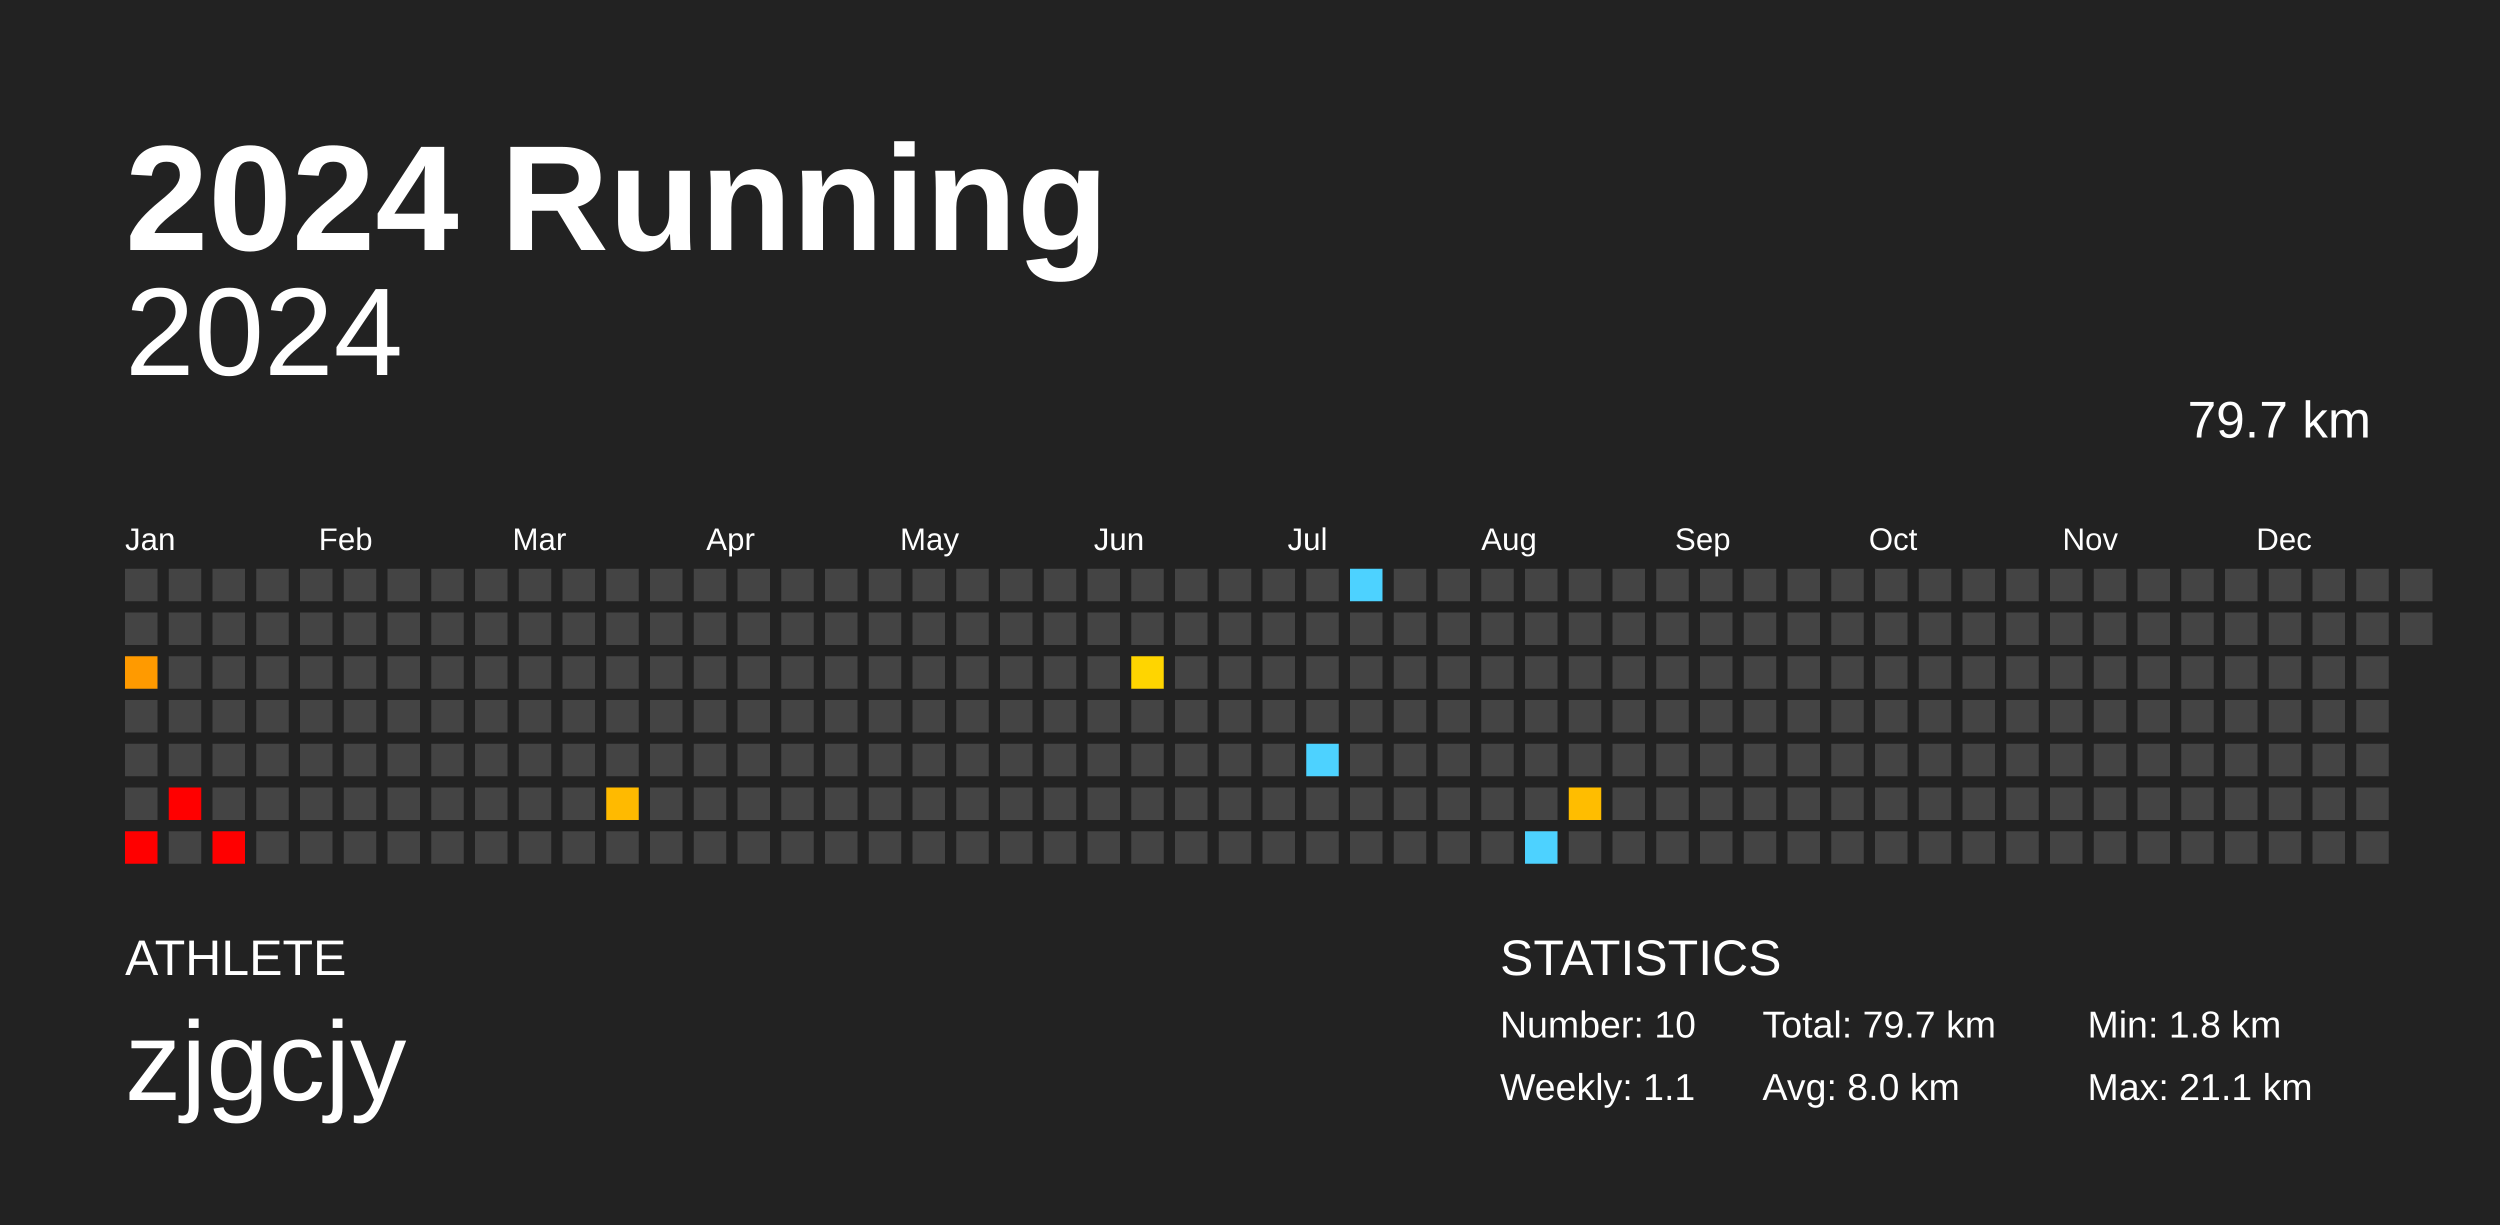
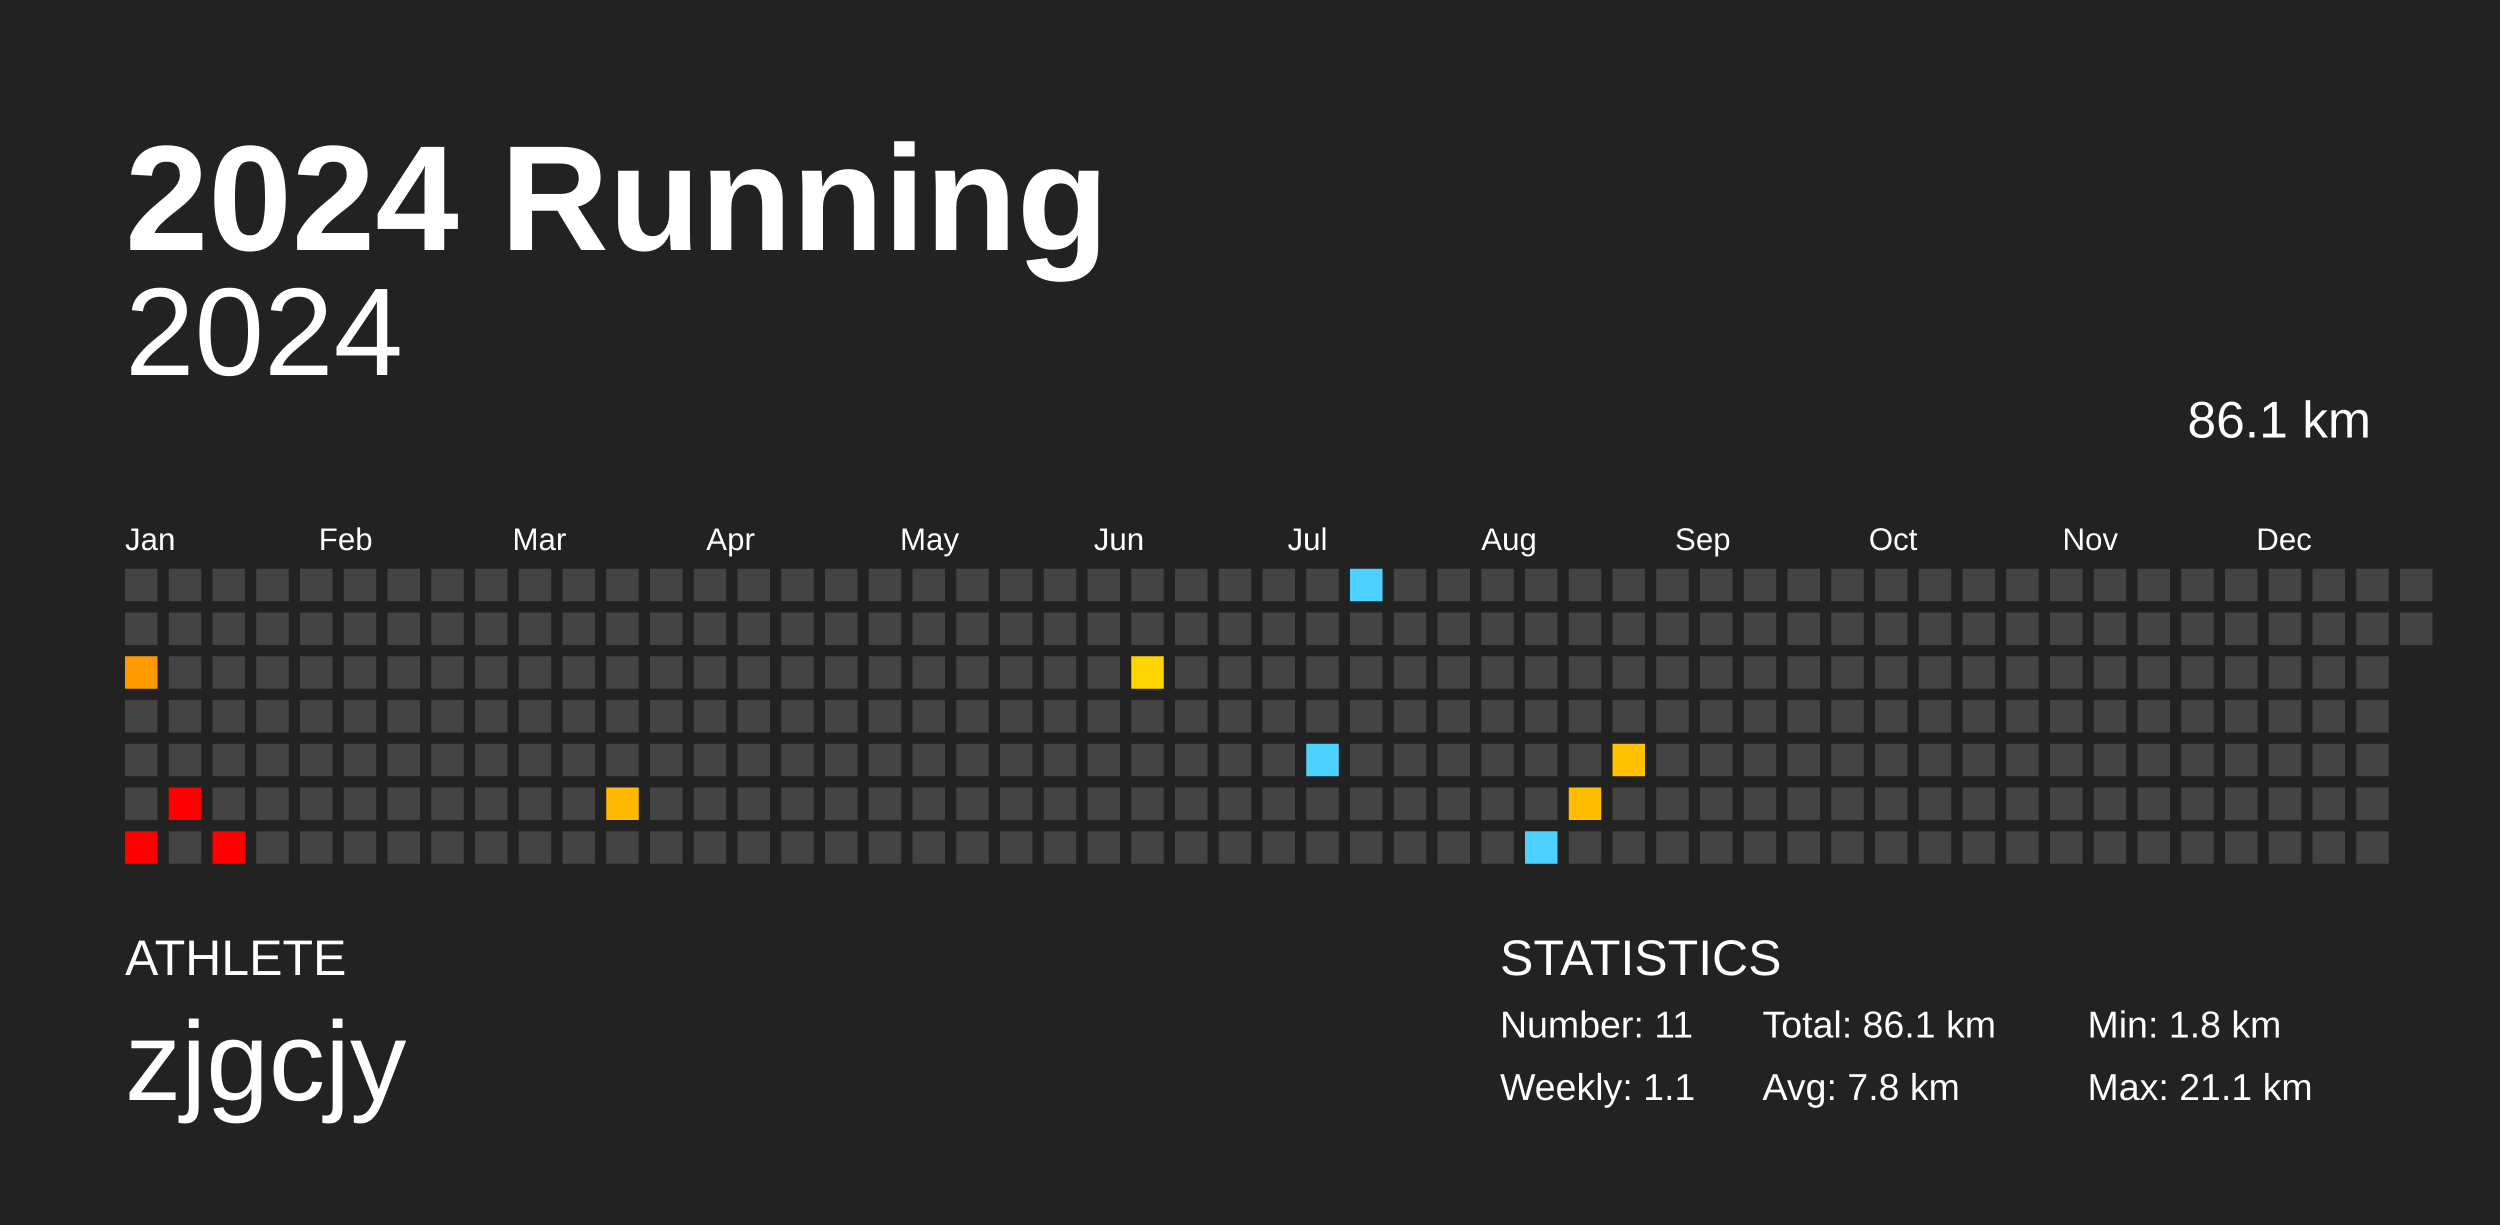
<svg xmlns="http://www.w3.org/2000/svg" baseProfile="full" height="98mm" version="1.1" viewBox="0,0,200,98" width="200mm">
  <defs />
  <rect fill="#222222" height="98" width="200" x="0" y="0" />
  <text fill="#FFFFFF" style="font-size:12px; font-family:Arial; font-weight:bold;" x="10" y="20">2024 Running</text>
  <text fill="#FFFFFF" style="font-size:4px; font-family:Arial" x="10" y="78">ATHLETE</text>
  <text fill="#FFFFFF" style="font-size:9px; font-family:Arial" x="10" y="88">zjgcjy</text>
  <text fill="#FFFFFF" style="font-size:4px; font-family:Arial" x="120" y="78">STATISTICS</text>
-   <text fill="#FFFFFF" style="font-size:3px; font-family:Arial" x="120" y="83">Number: 10</text>
+   <text fill="#FFFFFF" style="font-size:3px; font-family:Arial" x="120" y="83">Number: 11</text>
  <text fill="#FFFFFF" style="font-size:3px; font-family:Arial" x="120" y="88">Weekly: 1.1</text>
-   <text fill="#FFFFFF" style="font-size:3px; font-family:Arial" x="141" y="83">Total: 79.7 km</text>
-   <text fill="#FFFFFF" style="font-size:3px; font-family:Arial" x="141" y="88">Avg: 8.0 km</text>
+   <text fill="#FFFFFF" style="font-size:3px; font-family:Arial" x="141" y="83">Total: 86.1 km</text>
+   <text fill="#FFFFFF" style="font-size:3px; font-family:Arial" x="141" y="88">Avg: 7.8 km</text>
  <text fill="#FFFFFF" style="font-size:3px; font-family:Arial" x="167" y="83">Min: 1.8 km</text>
  <text fill="#FFFFFF" style="font-size:3px; font-family:Arial" x="167" y="88">Max: 21.1 km</text>
  <text alignment-baseline="hanging" fill="#FFFFFF" style="font-size:10.0px; font-family:Arial;" x="10" y="30">2024</text>
-   <text alignment-baseline="hanging" fill="#FFFFFF" style="font-size:4.125px; font-family:Arial;" x="175" y="35">79.7 km</text>
+   <text alignment-baseline="hanging" fill="#FFFFFF" style="font-size:4.125px; font-family:Arial;" x="175" y="35">86.1 km</text>
  <text fill="#FFFFFF" style="font-size:2.5px; font-family:Arial" x="10.0" y="44">Jan</text>
  <text fill="#FFFFFF" style="font-size:2.5px; font-family:Arial" x="25.5" y="44">Feb</text>
  <text fill="#FFFFFF" style="font-size:2.5px; font-family:Arial" x="41.0" y="44">Mar</text>
  <text fill="#FFFFFF" style="font-size:2.5px; font-family:Arial" x="56.5" y="44">Apr</text>
  <text fill="#FFFFFF" style="font-size:2.5px; font-family:Arial" x="72.0" y="44">May</text>
  <text fill="#FFFFFF" style="font-size:2.5px; font-family:Arial" x="87.5" y="44">Jun</text>
  <text fill="#FFFFFF" style="font-size:2.5px; font-family:Arial" x="103.0" y="44">Jul</text>
  <text fill="#FFFFFF" style="font-size:2.5px; font-family:Arial" x="118.5" y="44">Aug</text>
  <text fill="#FFFFFF" style="font-size:2.5px; font-family:Arial" x="134.0" y="44">Sep</text>
  <text fill="#FFFFFF" style="font-size:2.5px; font-family:Arial" x="149.5" y="44">Oct</text>
  <text fill="#FFFFFF" style="font-size:2.5px; font-family:Arial" x="165.0" y="44">Nov</text>
  <text fill="#FFFFFF" style="font-size:2.5px; font-family:Arial" x="180.5" y="44">Dec</text>
  <rect fill="#444444" height="2.6" width="2.6" x="10.0" y="45.5" />
  <rect fill="#444444" height="2.6" width="2.6" x="10.0" y="49.0" />
  <rect fill="#ff9a00" height="2.6" width="2.6" x="10.0" y="52.5" />
  <rect fill="#444444" height="2.6" width="2.6" x="10.0" y="56.0" />
  <rect fill="#444444" height="2.6" width="2.6" x="10.0" y="59.5" />
  <rect fill="#444444" height="2.6" width="2.6" x="10.0" y="63.0" />
  <rect fill="red" height="2.6" width="2.6" x="10.0" y="66.5" />
  <rect fill="#444444" height="2.6" width="2.6" x="13.5" y="45.5" />
  <rect fill="#444444" height="2.6" width="2.6" x="13.5" y="49.0" />
  <rect fill="#444444" height="2.6" width="2.6" x="13.5" y="52.5" />
  <rect fill="#444444" height="2.6" width="2.6" x="13.5" y="56.0" />
  <rect fill="#444444" height="2.6" width="2.6" x="13.5" y="59.5" />
  <rect fill="red" height="2.6" width="2.6" x="13.5" y="63.0" />
  <rect fill="#444444" height="2.6" width="2.6" x="13.5" y="66.5" />
  <rect fill="#444444" height="2.6" width="2.6" x="17.0" y="45.5" />
  <rect fill="#444444" height="2.6" width="2.6" x="17.0" y="49.0" />
  <rect fill="#444444" height="2.6" width="2.6" x="17.0" y="52.5" />
  <rect fill="#444444" height="2.6" width="2.6" x="17.0" y="56.0" />
  <rect fill="#444444" height="2.6" width="2.6" x="17.0" y="59.5" />
  <rect fill="#444444" height="2.6" width="2.6" x="17.0" y="63.0" />
  <rect fill="red" height="2.6" width="2.6" x="17.0" y="66.5" />
  <rect fill="#444444" height="2.6" width="2.6" x="20.5" y="45.5" />
  <rect fill="#444444" height="2.6" width="2.6" x="20.5" y="49.0" />
  <rect fill="#444444" height="2.6" width="2.6" x="20.5" y="52.5" />
  <rect fill="#444444" height="2.6" width="2.6" x="20.5" y="56.0" />
  <rect fill="#444444" height="2.6" width="2.6" x="20.5" y="59.5" />
  <rect fill="#444444" height="2.6" width="2.6" x="20.5" y="63.0" />
  <rect fill="#444444" height="2.6" width="2.6" x="20.5" y="66.5" />
  <rect fill="#444444" height="2.6" width="2.6" x="24.0" y="45.5" />
  <rect fill="#444444" height="2.6" width="2.6" x="24.0" y="49.0" />
  <rect fill="#444444" height="2.6" width="2.6" x="24.0" y="52.5" />
  <rect fill="#444444" height="2.6" width="2.6" x="24.0" y="56.0" />
  <rect fill="#444444" height="2.6" width="2.6" x="24.0" y="59.5" />
  <rect fill="#444444" height="2.6" width="2.6" x="24.0" y="63.0" />
  <rect fill="#444444" height="2.6" width="2.6" x="24.0" y="66.5" />
  <rect fill="#444444" height="2.6" width="2.6" x="27.5" y="45.5" />
  <rect fill="#444444" height="2.6" width="2.6" x="27.5" y="49.0" />
  <rect fill="#444444" height="2.6" width="2.6" x="27.5" y="52.5" />
  <rect fill="#444444" height="2.6" width="2.6" x="27.5" y="56.0" />
  <rect fill="#444444" height="2.6" width="2.6" x="27.5" y="59.5" />
  <rect fill="#444444" height="2.6" width="2.6" x="27.5" y="63.0" />
  <rect fill="#444444" height="2.6" width="2.6" x="27.5" y="66.5" />
  <rect fill="#444444" height="2.6" width="2.6" x="31.0" y="45.5" />
  <rect fill="#444444" height="2.6" width="2.6" x="31.0" y="49.0" />
  <rect fill="#444444" height="2.6" width="2.6" x="31.0" y="52.5" />
  <rect fill="#444444" height="2.6" width="2.6" x="31.0" y="56.0" />
  <rect fill="#444444" height="2.6" width="2.6" x="31.0" y="59.5" />
  <rect fill="#444444" height="2.6" width="2.6" x="31.0" y="63.0" />
  <rect fill="#444444" height="2.6" width="2.6" x="31.0" y="66.5" />
  <rect fill="#444444" height="2.6" width="2.6" x="34.5" y="45.5" />
  <rect fill="#444444" height="2.6" width="2.6" x="34.5" y="49.0" />
  <rect fill="#444444" height="2.6" width="2.6" x="34.5" y="52.5" />
  <rect fill="#444444" height="2.6" width="2.6" x="34.5" y="56.0" />
  <rect fill="#444444" height="2.6" width="2.6" x="34.5" y="59.5" />
  <rect fill="#444444" height="2.6" width="2.6" x="34.5" y="63.0" />
  <rect fill="#444444" height="2.6" width="2.6" x="34.5" y="66.5" />
  <rect fill="#444444" height="2.6" width="2.6" x="38.0" y="45.5" />
  <rect fill="#444444" height="2.6" width="2.6" x="38.0" y="49.0" />
  <rect fill="#444444" height="2.6" width="2.6" x="38.0" y="52.5" />
  <rect fill="#444444" height="2.6" width="2.6" x="38.0" y="56.0" />
  <rect fill="#444444" height="2.6" width="2.6" x="38.0" y="59.5" />
  <rect fill="#444444" height="2.6" width="2.6" x="38.0" y="63.0" />
  <rect fill="#444444" height="2.6" width="2.6" x="38.0" y="66.5" />
  <rect fill="#444444" height="2.6" width="2.6" x="41.5" y="45.5" />
  <rect fill="#444444" height="2.6" width="2.6" x="41.5" y="49.0" />
  <rect fill="#444444" height="2.6" width="2.6" x="41.5" y="52.5" />
  <rect fill="#444444" height="2.6" width="2.6" x="41.5" y="56.0" />
  <rect fill="#444444" height="2.6" width="2.6" x="41.5" y="59.5" />
  <rect fill="#444444" height="2.6" width="2.6" x="41.5" y="63.0" />
  <rect fill="#444444" height="2.6" width="2.6" x="41.5" y="66.5" />
  <rect fill="#444444" height="2.6" width="2.6" x="45.0" y="45.5" />
  <rect fill="#444444" height="2.6" width="2.6" x="45.0" y="49.0" />
  <rect fill="#444444" height="2.6" width="2.6" x="45.0" y="52.5" />
  <rect fill="#444444" height="2.6" width="2.6" x="45.0" y="56.0" />
  <rect fill="#444444" height="2.6" width="2.6" x="45.0" y="59.5" />
  <rect fill="#444444" height="2.6" width="2.6" x="45.0" y="63.0" />
  <rect fill="#444444" height="2.6" width="2.6" x="45.0" y="66.5" />
  <rect fill="#444444" height="2.6" width="2.6" x="48.5" y="45.5" />
  <rect fill="#444444" height="2.6" width="2.6" x="48.5" y="49.0" />
  <rect fill="#444444" height="2.6" width="2.6" x="48.5" y="52.5" />
  <rect fill="#444444" height="2.6" width="2.6" x="48.5" y="56.0" />
  <rect fill="#444444" height="2.6" width="2.6" x="48.5" y="59.5" />
  <rect fill="#ffba00" height="2.6" width="2.6" x="48.5" y="63.0" />
  <rect fill="#444444" height="2.6" width="2.6" x="48.5" y="66.5" />
  <rect fill="#444444" height="2.6" width="2.6" x="52.0" y="45.5" />
  <rect fill="#444444" height="2.6" width="2.6" x="52.0" y="49.0" />
  <rect fill="#444444" height="2.6" width="2.6" x="52.0" y="52.5" />
  <rect fill="#444444" height="2.6" width="2.6" x="52.0" y="56.0" />
  <rect fill="#444444" height="2.6" width="2.6" x="52.0" y="59.5" />
  <rect fill="#444444" height="2.6" width="2.6" x="52.0" y="63.0" />
  <rect fill="#444444" height="2.6" width="2.6" x="52.0" y="66.5" />
  <rect fill="#444444" height="2.6" width="2.6" x="55.5" y="45.5" />
  <rect fill="#444444" height="2.6" width="2.6" x="55.5" y="49.0" />
  <rect fill="#444444" height="2.6" width="2.6" x="55.5" y="52.5" />
  <rect fill="#444444" height="2.6" width="2.6" x="55.5" y="56.0" />
  <rect fill="#444444" height="2.6" width="2.6" x="55.5" y="59.5" />
  <rect fill="#444444" height="2.6" width="2.6" x="55.5" y="63.0" />
  <rect fill="#444444" height="2.6" width="2.6" x="55.5" y="66.5" />
  <rect fill="#444444" height="2.6" width="2.6" x="59.0" y="45.5" />
  <rect fill="#444444" height="2.6" width="2.6" x="59.0" y="49.0" />
  <rect fill="#444444" height="2.6" width="2.6" x="59.0" y="52.5" />
  <rect fill="#444444" height="2.6" width="2.6" x="59.0" y="56.0" />
  <rect fill="#444444" height="2.6" width="2.6" x="59.0" y="59.5" />
  <rect fill="#444444" height="2.6" width="2.6" x="59.0" y="63.0" />
  <rect fill="#444444" height="2.6" width="2.6" x="59.0" y="66.5" />
  <rect fill="#444444" height="2.6" width="2.6" x="62.5" y="45.5" />
  <rect fill="#444444" height="2.6" width="2.6" x="62.5" y="49.0" />
  <rect fill="#444444" height="2.6" width="2.6" x="62.5" y="52.5" />
  <rect fill="#444444" height="2.6" width="2.6" x="62.5" y="56.0" />
  <rect fill="#444444" height="2.6" width="2.6" x="62.5" y="59.5" />
  <rect fill="#444444" height="2.6" width="2.6" x="62.5" y="63.0" />
  <rect fill="#444444" height="2.6" width="2.6" x="62.5" y="66.5" />
  <rect fill="#444444" height="2.6" width="2.6" x="66.0" y="45.5" />
  <rect fill="#444444" height="2.6" width="2.6" x="66.0" y="49.0" />
  <rect fill="#444444" height="2.6" width="2.6" x="66.0" y="52.5" />
  <rect fill="#444444" height="2.6" width="2.6" x="66.0" y="56.0" />
  <rect fill="#444444" height="2.6" width="2.6" x="66.0" y="59.5" />
  <rect fill="#444444" height="2.6" width="2.6" x="66.0" y="63.0" />
  <rect fill="#444444" height="2.6" width="2.6" x="66.0" y="66.5" />
  <rect fill="#444444" height="2.6" width="2.6" x="69.5" y="45.5" />
  <rect fill="#444444" height="2.6" width="2.6" x="69.5" y="49.0" />
  <rect fill="#444444" height="2.6" width="2.6" x="69.5" y="52.5" />
  <rect fill="#444444" height="2.6" width="2.6" x="69.5" y="56.0" />
  <rect fill="#444444" height="2.6" width="2.6" x="69.5" y="59.5" />
  <rect fill="#444444" height="2.6" width="2.6" x="69.5" y="63.0" />
  <rect fill="#444444" height="2.6" width="2.6" x="69.5" y="66.5" />
  <rect fill="#444444" height="2.6" width="2.6" x="73.0" y="45.5" />
  <rect fill="#444444" height="2.6" width="2.6" x="73.0" y="49.0" />
  <rect fill="#444444" height="2.6" width="2.6" x="73.0" y="52.5" />
  <rect fill="#444444" height="2.6" width="2.6" x="73.0" y="56.0" />
  <rect fill="#444444" height="2.6" width="2.6" x="73.0" y="59.5" />
  <rect fill="#444444" height="2.6" width="2.6" x="73.0" y="63.0" />
  <rect fill="#444444" height="2.6" width="2.6" x="73.0" y="66.5" />
  <rect fill="#444444" height="2.6" width="2.6" x="76.5" y="45.5" />
  <rect fill="#444444" height="2.6" width="2.6" x="76.5" y="49.0" />
  <rect fill="#444444" height="2.6" width="2.6" x="76.5" y="52.5" />
  <rect fill="#444444" height="2.6" width="2.6" x="76.5" y="56.0" />
  <rect fill="#444444" height="2.6" width="2.6" x="76.5" y="59.5" />
  <rect fill="#444444" height="2.6" width="2.6" x="76.5" y="63.0" />
  <rect fill="#444444" height="2.6" width="2.6" x="76.5" y="66.5" />
  <rect fill="#444444" height="2.6" width="2.6" x="80.0" y="45.5" />
  <rect fill="#444444" height="2.6" width="2.6" x="80.0" y="49.0" />
  <rect fill="#444444" height="2.6" width="2.6" x="80.0" y="52.5" />
  <rect fill="#444444" height="2.6" width="2.6" x="80.0" y="56.0" />
  <rect fill="#444444" height="2.6" width="2.6" x="80.0" y="59.5" />
  <rect fill="#444444" height="2.6" width="2.6" x="80.0" y="63.0" />
  <rect fill="#444444" height="2.6" width="2.6" x="80.0" y="66.5" />
  <rect fill="#444444" height="2.6" width="2.6" x="83.5" y="45.5" />
  <rect fill="#444444" height="2.6" width="2.6" x="83.5" y="49.0" />
  <rect fill="#444444" height="2.6" width="2.6" x="83.5" y="52.5" />
  <rect fill="#444444" height="2.6" width="2.6" x="83.5" y="56.0" />
  <rect fill="#444444" height="2.6" width="2.6" x="83.5" y="59.5" />
  <rect fill="#444444" height="2.6" width="2.6" x="83.5" y="63.0" />
  <rect fill="#444444" height="2.6" width="2.6" x="83.5" y="66.5" />
  <rect fill="#444444" height="2.6" width="2.6" x="87.0" y="45.5" />
  <rect fill="#444444" height="2.6" width="2.6" x="87.0" y="49.0" />
  <rect fill="#444444" height="2.6" width="2.6" x="87.0" y="52.5" />
  <rect fill="#444444" height="2.6" width="2.6" x="87.0" y="56.0" />
  <rect fill="#444444" height="2.6" width="2.6" x="87.0" y="59.5" />
  <rect fill="#444444" height="2.6" width="2.6" x="87.0" y="63.0" />
  <rect fill="#444444" height="2.6" width="2.6" x="87.0" y="66.5" />
  <rect fill="#444444" height="2.6" width="2.6" x="90.5" y="45.5" />
  <rect fill="#444444" height="2.6" width="2.6" x="90.5" y="49.0" />
  <rect fill="#ffd500" height="2.6" width="2.6" x="90.5" y="52.5" />
  <rect fill="#444444" height="2.6" width="2.6" x="90.5" y="56.0" />
  <rect fill="#444444" height="2.6" width="2.6" x="90.5" y="59.5" />
  <rect fill="#444444" height="2.6" width="2.6" x="90.5" y="63.0" />
  <rect fill="#444444" height="2.6" width="2.6" x="90.5" y="66.5" />
  <rect fill="#444444" height="2.6" width="2.6" x="94.0" y="45.5" />
  <rect fill="#444444" height="2.6" width="2.6" x="94.0" y="49.0" />
  <rect fill="#444444" height="2.6" width="2.6" x="94.0" y="52.5" />
  <rect fill="#444444" height="2.6" width="2.6" x="94.0" y="56.0" />
  <rect fill="#444444" height="2.6" width="2.6" x="94.0" y="59.5" />
  <rect fill="#444444" height="2.6" width="2.6" x="94.0" y="63.0" />
  <rect fill="#444444" height="2.6" width="2.6" x="94.0" y="66.5" />
  <rect fill="#444444" height="2.6" width="2.6" x="97.5" y="45.5" />
  <rect fill="#444444" height="2.6" width="2.6" x="97.5" y="49.0" />
  <rect fill="#444444" height="2.6" width="2.6" x="97.5" y="52.5" />
  <rect fill="#444444" height="2.6" width="2.6" x="97.5" y="56.0" />
  <rect fill="#444444" height="2.6" width="2.6" x="97.5" y="59.5" />
  <rect fill="#444444" height="2.6" width="2.6" x="97.5" y="63.0" />
  <rect fill="#444444" height="2.6" width="2.6" x="97.5" y="66.5" />
  <rect fill="#444444" height="2.6" width="2.6" x="101.0" y="45.5" />
  <rect fill="#444444" height="2.6" width="2.6" x="101.0" y="49.0" />
  <rect fill="#444444" height="2.6" width="2.6" x="101.0" y="52.5" />
  <rect fill="#444444" height="2.6" width="2.6" x="101.0" y="56.0" />
  <rect fill="#444444" height="2.6" width="2.6" x="101.0" y="59.5" />
  <rect fill="#444444" height="2.6" width="2.6" x="101.0" y="63.0" />
  <rect fill="#444444" height="2.6" width="2.6" x="101.0" y="66.5" />
  <rect fill="#444444" height="2.6" width="2.6" x="104.5" y="45.5" />
  <rect fill="#444444" height="2.6" width="2.6" x="104.5" y="49.0" />
  <rect fill="#444444" height="2.6" width="2.6" x="104.5" y="52.5" />
  <rect fill="#444444" height="2.6" width="2.6" x="104.5" y="56.0" />
  <rect fill="#4dd2ff" height="2.6" width="2.6" x="104.5" y="59.5" />
  <rect fill="#444444" height="2.6" width="2.6" x="104.5" y="63.0" />
  <rect fill="#444444" height="2.6" width="2.6" x="104.5" y="66.5" />
  <rect fill="#4dd2ff" height="2.6" width="2.6" x="108.0" y="45.5" />
  <rect fill="#444444" height="2.6" width="2.6" x="108.0" y="49.0" />
  <rect fill="#444444" height="2.6" width="2.6" x="108.0" y="52.5" />
  <rect fill="#444444" height="2.6" width="2.6" x="108.0" y="56.0" />
  <rect fill="#444444" height="2.6" width="2.6" x="108.0" y="59.5" />
  <rect fill="#444444" height="2.6" width="2.6" x="108.0" y="63.0" />
  <rect fill="#444444" height="2.6" width="2.6" x="108.0" y="66.5" />
  <rect fill="#444444" height="2.6" width="2.6" x="111.5" y="45.5" />
  <rect fill="#444444" height="2.6" width="2.6" x="111.5" y="49.0" />
  <rect fill="#444444" height="2.6" width="2.6" x="111.5" y="52.5" />
  <rect fill="#444444" height="2.6" width="2.6" x="111.5" y="56.0" />
  <rect fill="#444444" height="2.6" width="2.6" x="111.5" y="59.5" />
  <rect fill="#444444" height="2.6" width="2.6" x="111.5" y="63.0" />
  <rect fill="#444444" height="2.6" width="2.6" x="111.5" y="66.5" />
  <rect fill="#444444" height="2.6" width="2.6" x="115.0" y="45.5" />
  <rect fill="#444444" height="2.6" width="2.6" x="115.0" y="49.0" />
  <rect fill="#444444" height="2.6" width="2.6" x="115.0" y="52.5" />
  <rect fill="#444444" height="2.6" width="2.6" x="115.0" y="56.0" />
  <rect fill="#444444" height="2.6" width="2.6" x="115.0" y="59.5" />
  <rect fill="#444444" height="2.6" width="2.6" x="115.0" y="63.0" />
  <rect fill="#444444" height="2.6" width="2.6" x="115.0" y="66.5" />
  <rect fill="#444444" height="2.6" width="2.6" x="118.5" y="45.5" />
  <rect fill="#444444" height="2.6" width="2.6" x="118.5" y="49.0" />
  <rect fill="#444444" height="2.6" width="2.6" x="118.5" y="52.5" />
  <rect fill="#444444" height="2.6" width="2.6" x="118.5" y="56.0" />
  <rect fill="#444444" height="2.6" width="2.6" x="118.5" y="59.5" />
  <rect fill="#444444" height="2.6" width="2.6" x="118.5" y="63.0" />
  <rect fill="#444444" height="2.6" width="2.6" x="118.5" y="66.5" />
  <rect fill="#444444" height="2.6" width="2.6" x="122.0" y="45.5" />
  <rect fill="#444444" height="2.6" width="2.6" x="122.0" y="49.0" />
  <rect fill="#444444" height="2.6" width="2.6" x="122.0" y="52.5" />
  <rect fill="#444444" height="2.6" width="2.6" x="122.0" y="56.0" />
  <rect fill="#444444" height="2.6" width="2.6" x="122.0" y="59.5" />
  <rect fill="#444444" height="2.6" width="2.6" x="122.0" y="63.0" />
  <rect fill="#4dd2ff" height="2.6" width="2.6" x="122.0" y="66.5" />
  <rect fill="#444444" height="2.6" width="2.6" x="125.5" y="45.5" />
  <rect fill="#444444" height="2.6" width="2.6" x="125.5" y="49.0" />
  <rect fill="#444444" height="2.6" width="2.6" x="125.5" y="52.5" />
  <rect fill="#444444" height="2.6" width="2.6" x="125.5" y="56.0" />
  <rect fill="#444444" height="2.6" width="2.6" x="125.5" y="59.5" />
  <rect fill="#ffbd00" height="2.6" width="2.6" x="125.5" y="63.0" />
  <rect fill="#444444" height="2.6" width="2.6" x="125.5" y="66.5" />
  <rect fill="#444444" height="2.6" width="2.6" x="129.0" y="45.5" />
  <rect fill="#444444" height="2.6" width="2.6" x="129.0" y="49.0" />
  <rect fill="#444444" height="2.6" width="2.6" x="129.0" y="52.5" />
  <rect fill="#444444" height="2.6" width="2.6" x="129.0" y="56.0" />
-   <rect fill="#444444" height="2.6" width="2.6" x="129.0" y="59.5" />
+   <rect fill="#ffc100" height="2.6" width="2.6" x="129.0" y="59.5" />
  <rect fill="#444444" height="2.6" width="2.6" x="129.0" y="63.0" />
  <rect fill="#444444" height="2.6" width="2.6" x="129.0" y="66.5" />
  <rect fill="#444444" height="2.6" width="2.6" x="132.5" y="45.5" />
  <rect fill="#444444" height="2.6" width="2.6" x="132.5" y="49.0" />
  <rect fill="#444444" height="2.6" width="2.6" x="132.5" y="52.5" />
  <rect fill="#444444" height="2.6" width="2.6" x="132.5" y="56.0" />
  <rect fill="#444444" height="2.6" width="2.6" x="132.5" y="59.5" />
  <rect fill="#444444" height="2.6" width="2.6" x="132.5" y="63.0" />
  <rect fill="#444444" height="2.6" width="2.6" x="132.5" y="66.5" />
  <rect fill="#444444" height="2.6" width="2.6" x="136.0" y="45.5" />
  <rect fill="#444444" height="2.6" width="2.6" x="136.0" y="49.0" />
  <rect fill="#444444" height="2.6" width="2.6" x="136.0" y="52.5" />
  <rect fill="#444444" height="2.6" width="2.6" x="136.0" y="56.0" />
  <rect fill="#444444" height="2.6" width="2.6" x="136.0" y="59.5" />
  <rect fill="#444444" height="2.6" width="2.6" x="136.0" y="63.0" />
  <rect fill="#444444" height="2.6" width="2.6" x="136.0" y="66.5" />
  <rect fill="#444444" height="2.6" width="2.6" x="139.5" y="45.5" />
  <rect fill="#444444" height="2.6" width="2.6" x="139.5" y="49.0" />
  <rect fill="#444444" height="2.6" width="2.6" x="139.5" y="52.5" />
  <rect fill="#444444" height="2.6" width="2.6" x="139.5" y="56.0" />
  <rect fill="#444444" height="2.6" width="2.6" x="139.5" y="59.5" />
  <rect fill="#444444" height="2.6" width="2.6" x="139.5" y="63.0" />
  <rect fill="#444444" height="2.6" width="2.6" x="139.5" y="66.5" />
  <rect fill="#444444" height="2.6" width="2.6" x="143.0" y="45.5" />
  <rect fill="#444444" height="2.6" width="2.6" x="143.0" y="49.0" />
  <rect fill="#444444" height="2.6" width="2.6" x="143.0" y="52.5" />
  <rect fill="#444444" height="2.6" width="2.6" x="143.0" y="56.0" />
  <rect fill="#444444" height="2.6" width="2.6" x="143.0" y="59.5" />
  <rect fill="#444444" height="2.6" width="2.6" x="143.0" y="63.0" />
  <rect fill="#444444" height="2.6" width="2.6" x="143.0" y="66.5" />
  <rect fill="#444444" height="2.6" width="2.6" x="146.5" y="45.5" />
  <rect fill="#444444" height="2.6" width="2.6" x="146.5" y="49.0" />
  <rect fill="#444444" height="2.6" width="2.6" x="146.5" y="52.5" />
  <rect fill="#444444" height="2.6" width="2.6" x="146.5" y="56.0" />
  <rect fill="#444444" height="2.6" width="2.6" x="146.5" y="59.5" />
  <rect fill="#444444" height="2.6" width="2.6" x="146.5" y="63.0" />
  <rect fill="#444444" height="2.6" width="2.6" x="146.5" y="66.5" />
  <rect fill="#444444" height="2.6" width="2.6" x="150.0" y="45.5" />
  <rect fill="#444444" height="2.6" width="2.6" x="150.0" y="49.0" />
  <rect fill="#444444" height="2.6" width="2.6" x="150.0" y="52.5" />
  <rect fill="#444444" height="2.6" width="2.6" x="150.0" y="56.0" />
  <rect fill="#444444" height="2.6" width="2.6" x="150.0" y="59.5" />
  <rect fill="#444444" height="2.6" width="2.6" x="150.0" y="63.0" />
  <rect fill="#444444" height="2.6" width="2.6" x="150.0" y="66.5" />
  <rect fill="#444444" height="2.6" width="2.6" x="153.5" y="45.5" />
  <rect fill="#444444" height="2.6" width="2.6" x="153.5" y="49.0" />
  <rect fill="#444444" height="2.6" width="2.6" x="153.5" y="52.5" />
  <rect fill="#444444" height="2.6" width="2.6" x="153.5" y="56.0" />
  <rect fill="#444444" height="2.6" width="2.6" x="153.5" y="59.5" />
  <rect fill="#444444" height="2.6" width="2.6" x="153.5" y="63.0" />
  <rect fill="#444444" height="2.6" width="2.6" x="153.5" y="66.5" />
  <rect fill="#444444" height="2.6" width="2.6" x="157.0" y="45.5" />
  <rect fill="#444444" height="2.6" width="2.6" x="157.0" y="49.0" />
  <rect fill="#444444" height="2.6" width="2.6" x="157.0" y="52.5" />
  <rect fill="#444444" height="2.6" width="2.6" x="157.0" y="56.0" />
  <rect fill="#444444" height="2.6" width="2.6" x="157.0" y="59.5" />
  <rect fill="#444444" height="2.6" width="2.6" x="157.0" y="63.0" />
  <rect fill="#444444" height="2.6" width="2.6" x="157.0" y="66.5" />
  <rect fill="#444444" height="2.6" width="2.6" x="160.5" y="45.5" />
  <rect fill="#444444" height="2.6" width="2.6" x="160.5" y="49.0" />
  <rect fill="#444444" height="2.6" width="2.6" x="160.5" y="52.5" />
  <rect fill="#444444" height="2.6" width="2.6" x="160.5" y="56.0" />
  <rect fill="#444444" height="2.6" width="2.6" x="160.5" y="59.5" />
  <rect fill="#444444" height="2.6" width="2.6" x="160.5" y="63.0" />
  <rect fill="#444444" height="2.6" width="2.6" x="160.5" y="66.5" />
  <rect fill="#444444" height="2.6" width="2.6" x="164.0" y="45.5" />
  <rect fill="#444444" height="2.6" width="2.6" x="164.0" y="49.0" />
  <rect fill="#444444" height="2.6" width="2.6" x="164.0" y="52.5" />
  <rect fill="#444444" height="2.6" width="2.6" x="164.0" y="56.0" />
  <rect fill="#444444" height="2.6" width="2.6" x="164.0" y="59.5" />
  <rect fill="#444444" height="2.6" width="2.6" x="164.0" y="63.0" />
  <rect fill="#444444" height="2.6" width="2.6" x="164.0" y="66.5" />
  <rect fill="#444444" height="2.6" width="2.6" x="167.5" y="45.5" />
  <rect fill="#444444" height="2.6" width="2.6" x="167.5" y="49.0" />
  <rect fill="#444444" height="2.6" width="2.6" x="167.5" y="52.5" />
  <rect fill="#444444" height="2.6" width="2.6" x="167.5" y="56.0" />
  <rect fill="#444444" height="2.6" width="2.6" x="167.5" y="59.5" />
  <rect fill="#444444" height="2.6" width="2.6" x="167.5" y="63.0" />
  <rect fill="#444444" height="2.6" width="2.6" x="167.5" y="66.5" />
  <rect fill="#444444" height="2.6" width="2.6" x="171.0" y="45.5" />
  <rect fill="#444444" height="2.6" width="2.6" x="171.0" y="49.0" />
  <rect fill="#444444" height="2.6" width="2.6" x="171.0" y="52.5" />
  <rect fill="#444444" height="2.6" width="2.6" x="171.0" y="56.0" />
  <rect fill="#444444" height="2.6" width="2.6" x="171.0" y="59.5" />
  <rect fill="#444444" height="2.6" width="2.6" x="171.0" y="63.0" />
  <rect fill="#444444" height="2.6" width="2.6" x="171.0" y="66.5" />
  <rect fill="#444444" height="2.6" width="2.6" x="174.5" y="45.5" />
  <rect fill="#444444" height="2.6" width="2.6" x="174.5" y="49.0" />
  <rect fill="#444444" height="2.6" width="2.6" x="174.5" y="52.5" />
  <rect fill="#444444" height="2.6" width="2.6" x="174.5" y="56.0" />
  <rect fill="#444444" height="2.6" width="2.6" x="174.5" y="59.5" />
  <rect fill="#444444" height="2.6" width="2.6" x="174.5" y="63.0" />
  <rect fill="#444444" height="2.6" width="2.6" x="174.5" y="66.5" />
  <rect fill="#444444" height="2.6" width="2.6" x="178.0" y="45.5" />
  <rect fill="#444444" height="2.6" width="2.6" x="178.0" y="49.0" />
  <rect fill="#444444" height="2.6" width="2.6" x="178.0" y="52.5" />
  <rect fill="#444444" height="2.6" width="2.6" x="178.0" y="56.0" />
  <rect fill="#444444" height="2.6" width="2.6" x="178.0" y="59.5" />
  <rect fill="#444444" height="2.6" width="2.6" x="178.0" y="63.0" />
  <rect fill="#444444" height="2.6" width="2.6" x="178.0" y="66.5" />
  <rect fill="#444444" height="2.6" width="2.6" x="181.5" y="45.5" />
  <rect fill="#444444" height="2.6" width="2.6" x="181.5" y="49.0" />
  <rect fill="#444444" height="2.6" width="2.6" x="181.5" y="52.5" />
  <rect fill="#444444" height="2.6" width="2.6" x="181.5" y="56.0" />
  <rect fill="#444444" height="2.6" width="2.6" x="181.5" y="59.5" />
  <rect fill="#444444" height="2.6" width="2.6" x="181.5" y="63.0" />
  <rect fill="#444444" height="2.6" width="2.6" x="181.5" y="66.5" />
  <rect fill="#444444" height="2.6" width="2.6" x="185.0" y="45.5" />
  <rect fill="#444444" height="2.6" width="2.6" x="185.0" y="49.0" />
  <rect fill="#444444" height="2.6" width="2.6" x="185.0" y="52.5" />
  <rect fill="#444444" height="2.6" width="2.6" x="185.0" y="56.0" />
  <rect fill="#444444" height="2.6" width="2.6" x="185.0" y="59.5" />
  <rect fill="#444444" height="2.6" width="2.6" x="185.0" y="63.0" />
  <rect fill="#444444" height="2.6" width="2.6" x="185.0" y="66.5" />
  <rect fill="#444444" height="2.6" width="2.6" x="188.5" y="45.5" />
  <rect fill="#444444" height="2.6" width="2.6" x="188.5" y="49.0" />
  <rect fill="#444444" height="2.6" width="2.6" x="188.5" y="52.5" />
  <rect fill="#444444" height="2.6" width="2.6" x="188.5" y="56.0" />
  <rect fill="#444444" height="2.6" width="2.6" x="188.5" y="59.5" />
  <rect fill="#444444" height="2.6" width="2.6" x="188.5" y="63.0" />
  <rect fill="#444444" height="2.6" width="2.6" x="188.5" y="66.5" />
  <rect fill="#444444" height="2.6" width="2.6" x="192.0" y="45.5" />
  <rect fill="#444444" height="2.6" width="2.6" x="192.0" y="49.0" />
</svg>
